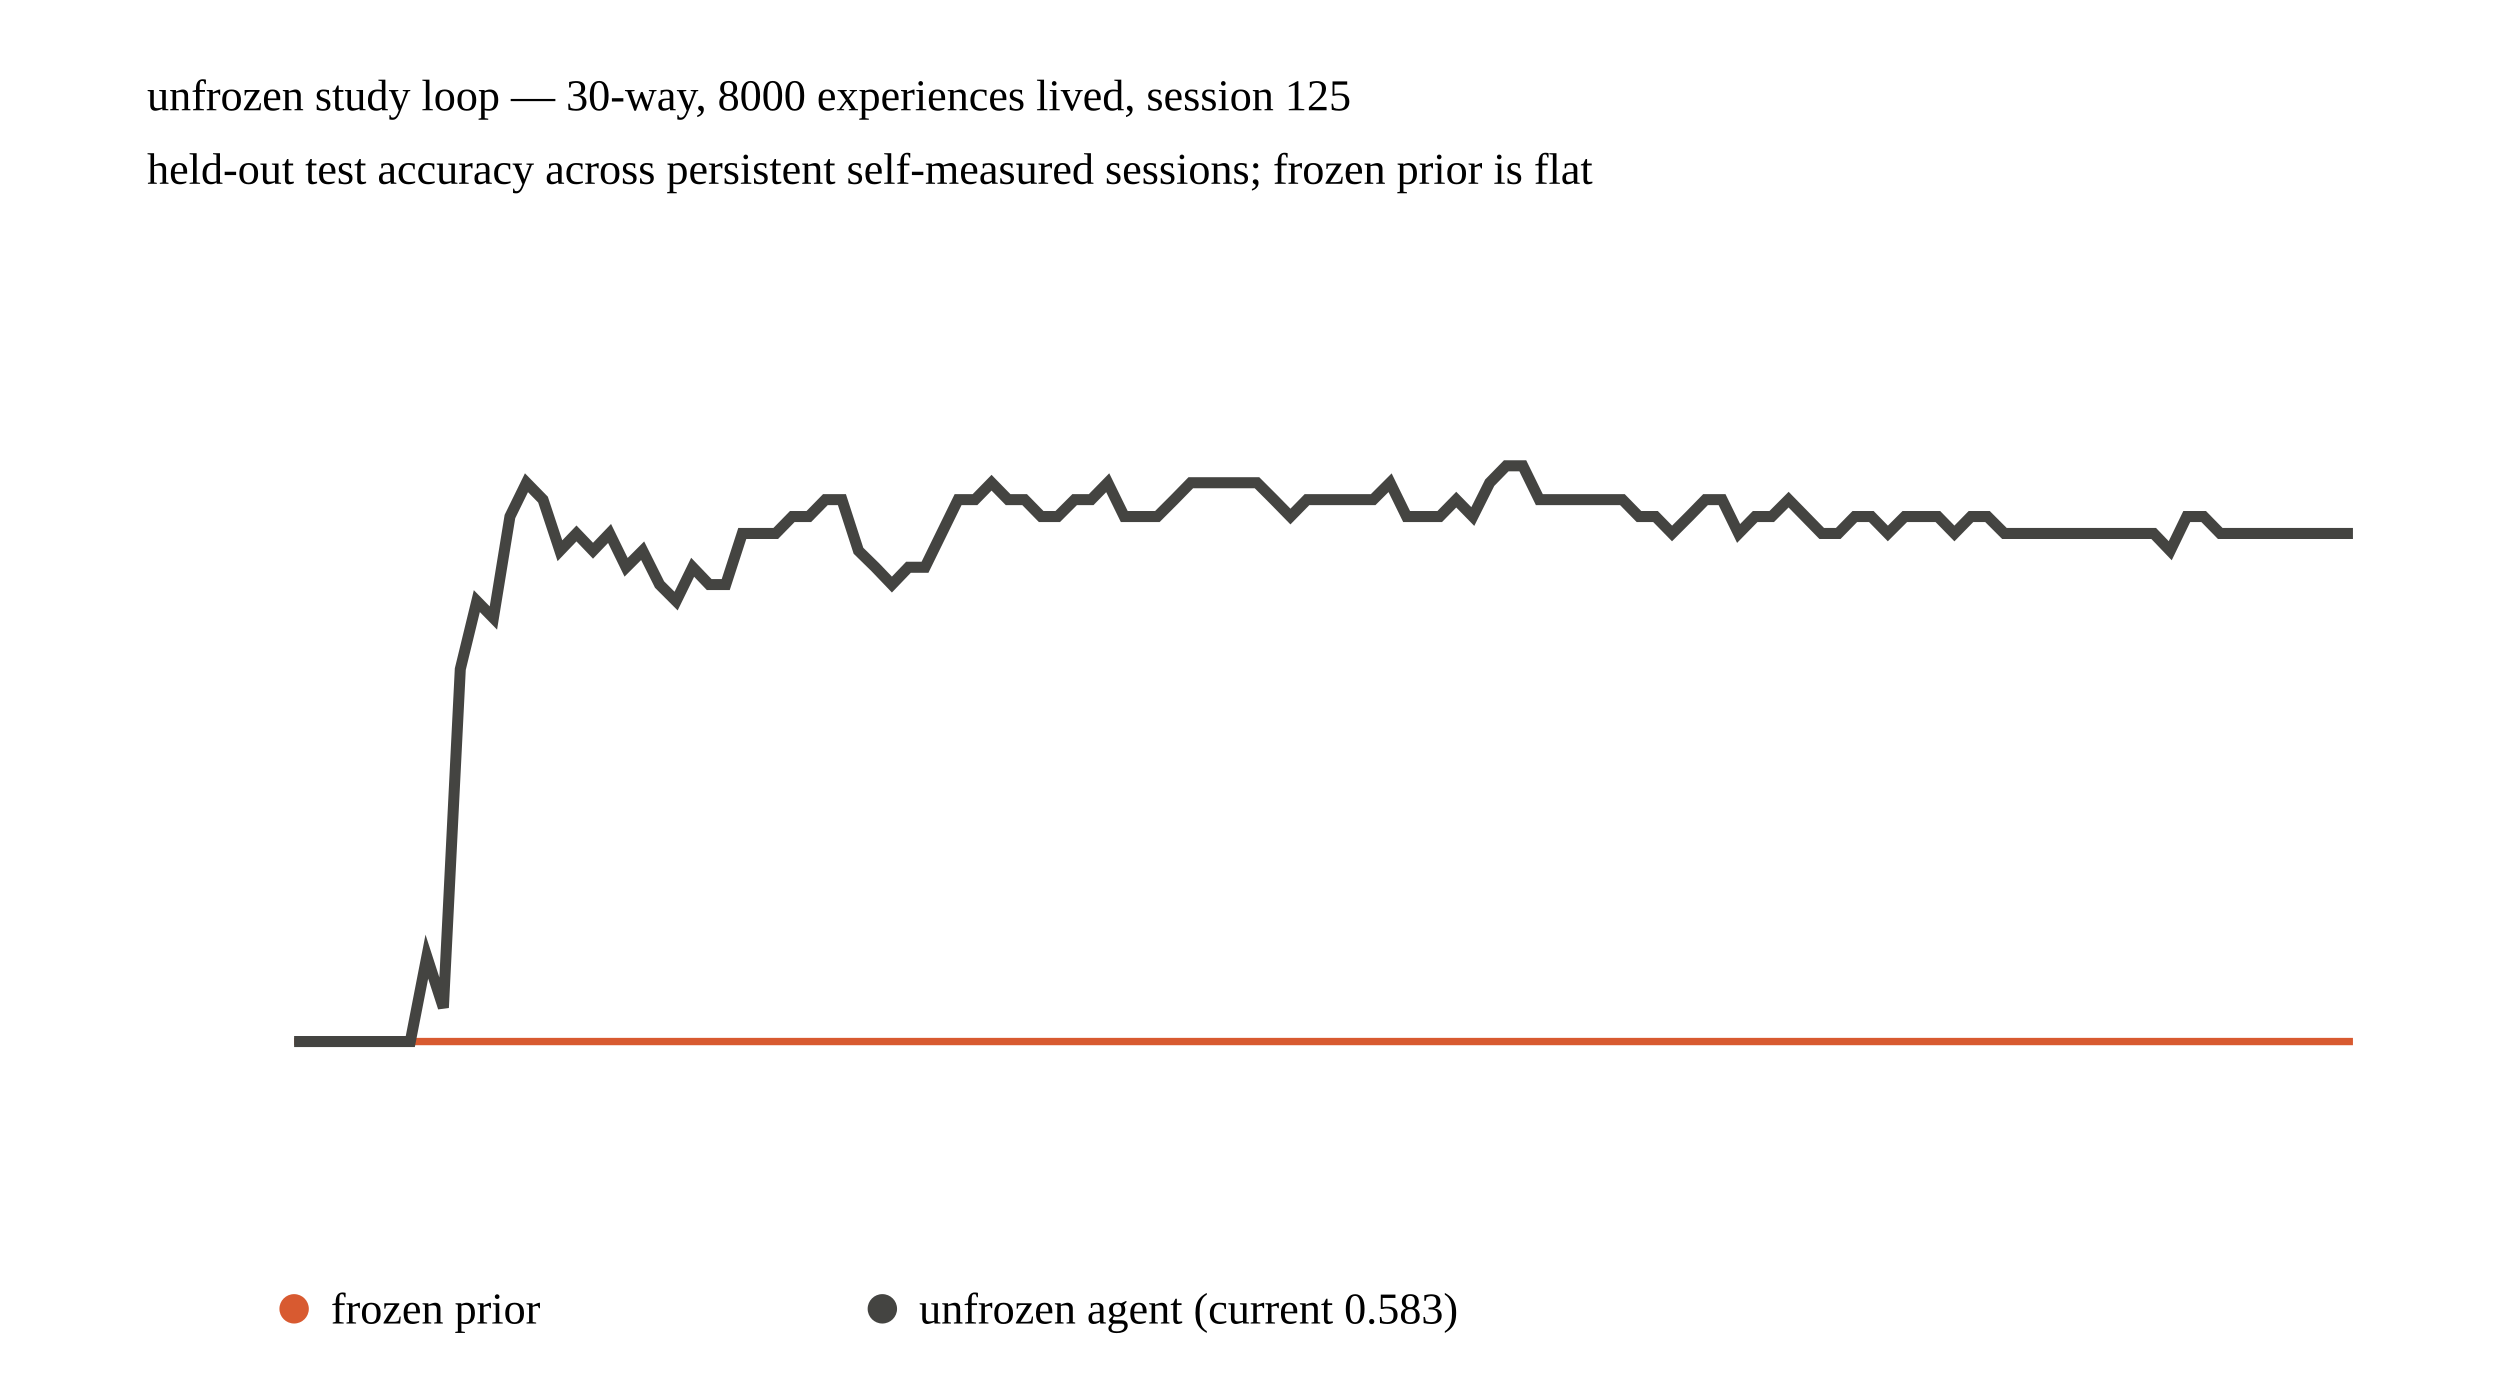
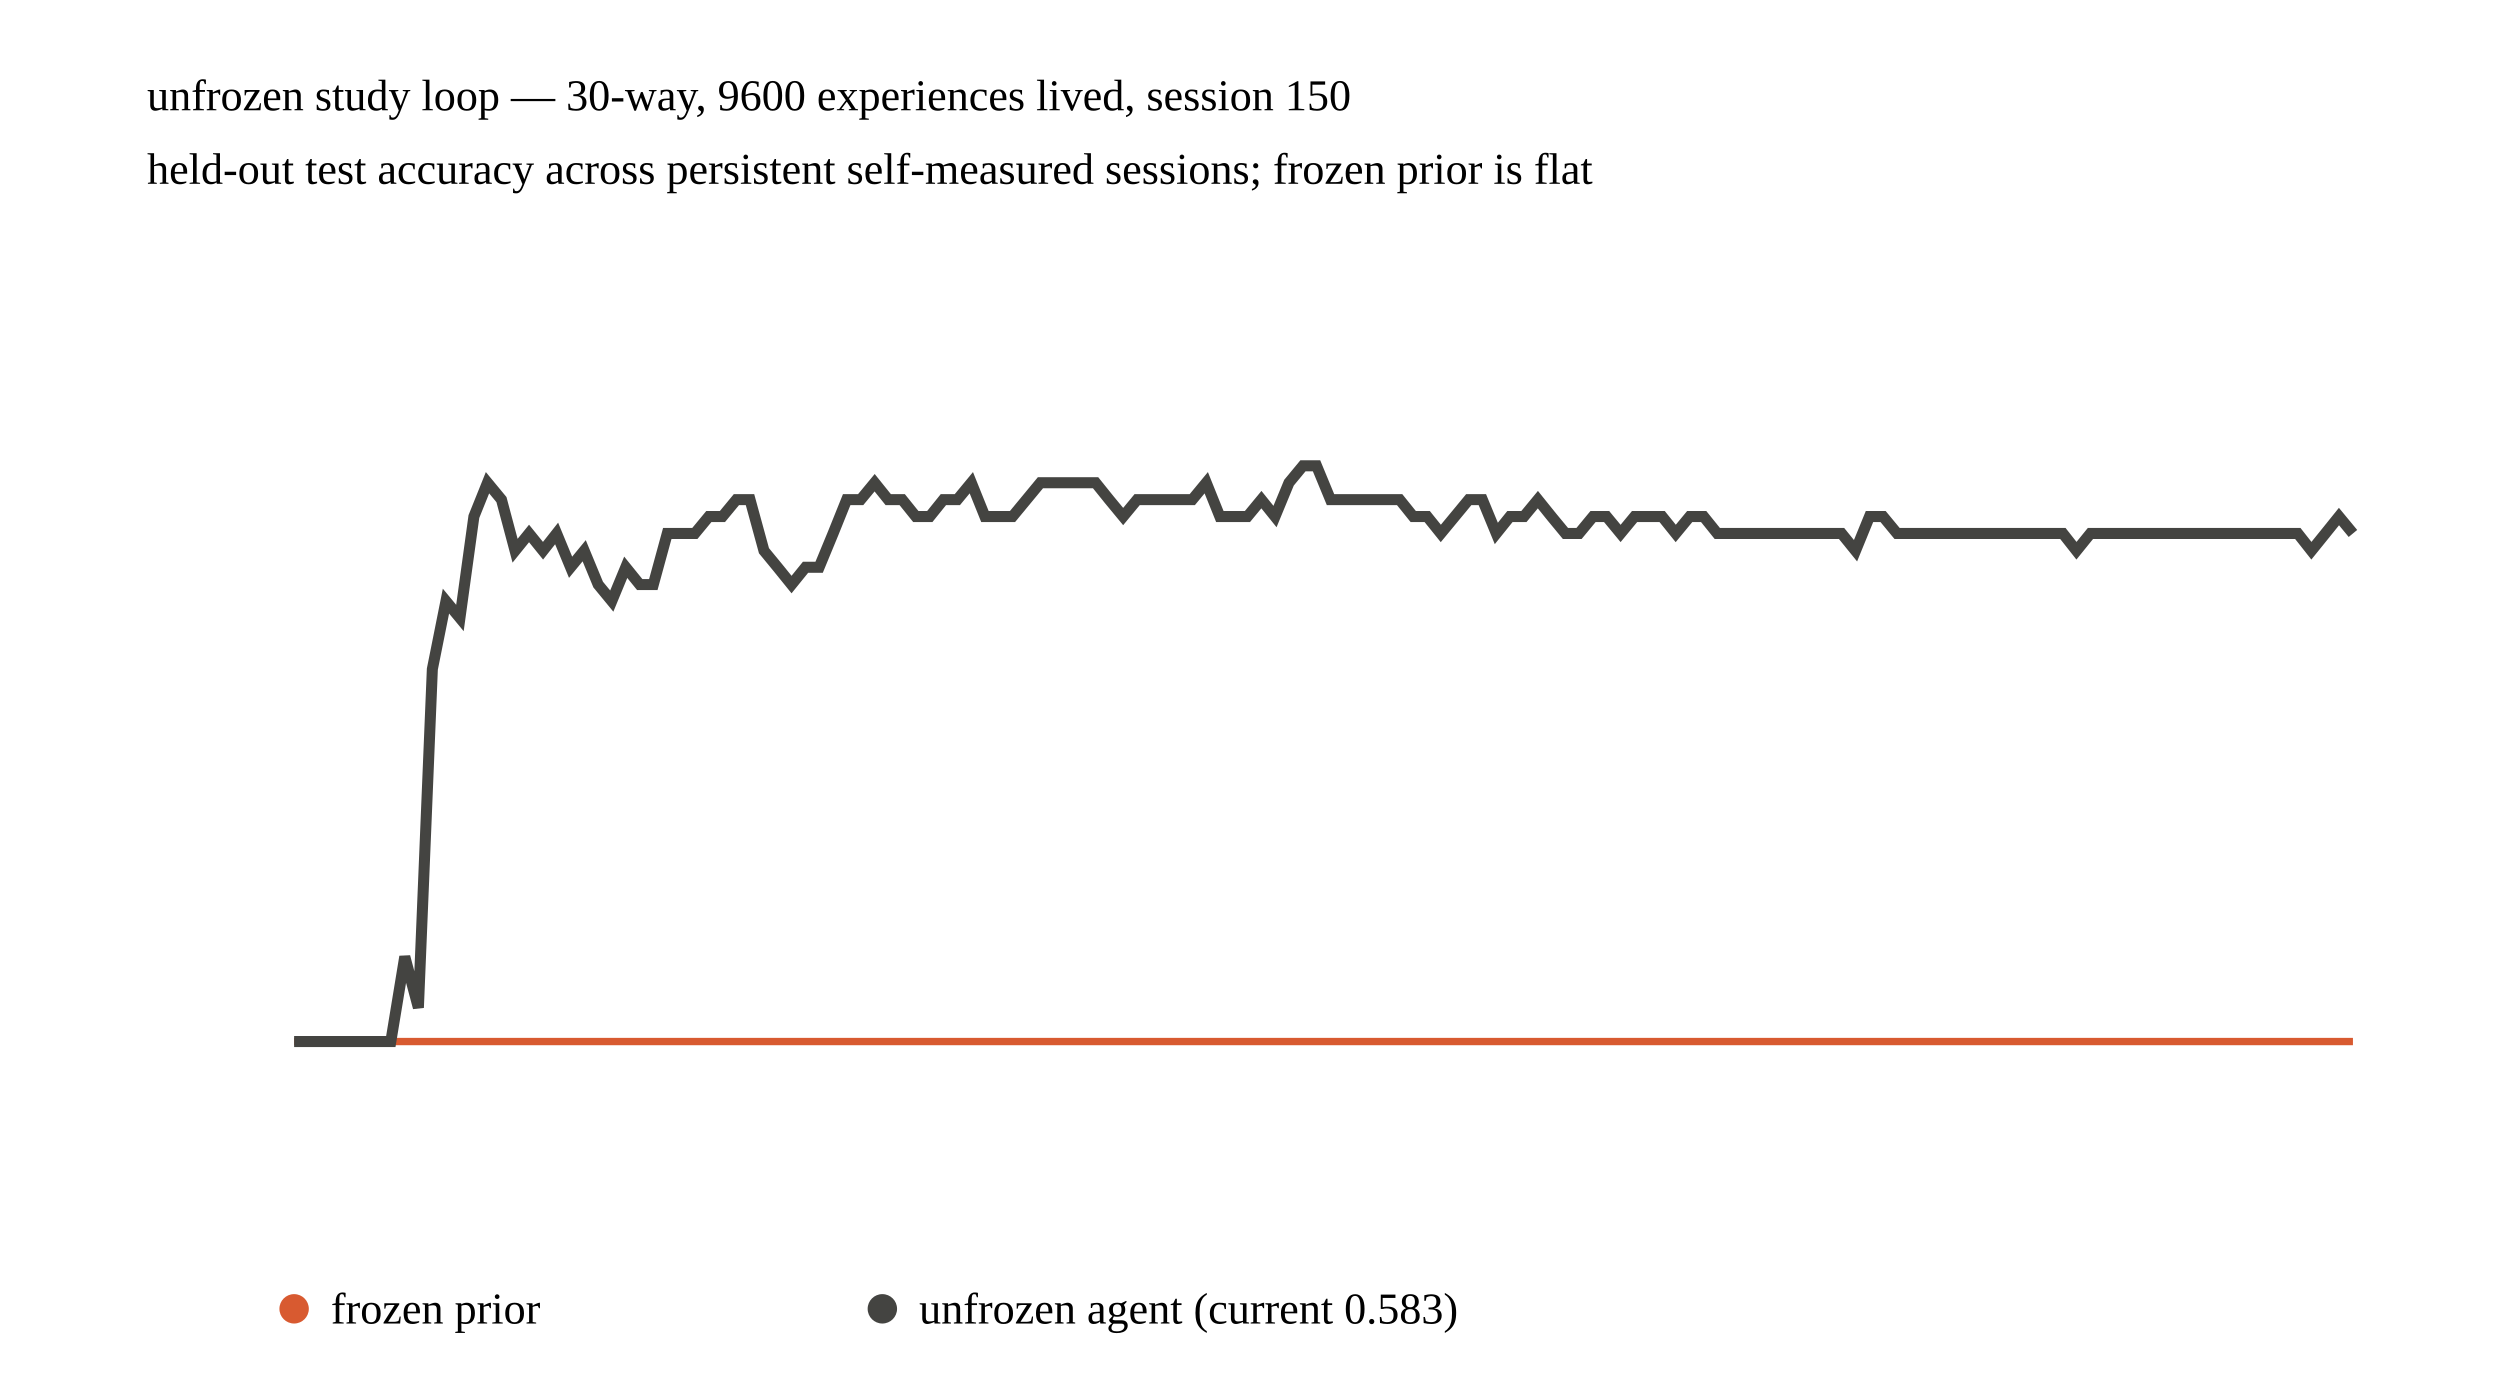
<svg xmlns="http://www.w3.org/2000/svg" width="100%" viewBox="0 0 680 380" role="img">
-   <text x="40" y="30" class="th">unfrozen study loop — 30-way, 8000 experiences lived, session 125</text>
+   <text x="40" y="30" class="th">unfrozen study loop — 30-way, 9600 experiences lived, session 150</text>
  <text x="40" y="50" class="ts">held-out test accuracy across persistent self-measured sessions; frozen prior is flat</text>
-   <polyline points="80.0,283.3 84.5,283.3 89.0,283.3 93.5,283.3 98.1,283.3 102.6,283.3 107.1,283.3 111.6,283.3 116.1,283.3 120.6,283.3 125.2,283.3 129.7,283.3 134.2,283.3 138.7,283.3 143.2,283.3 147.7,283.3 152.3,283.3 156.8,283.3 161.3,283.3 165.8,283.3 170.3,283.3 174.8,283.3 179.4,283.3 183.9,283.3 188.4,283.3 192.9,283.3 197.4,283.3 201.9,283.3 206.5,283.3 211.0,283.3 215.5,283.3 220.0,283.3 224.5,283.3 229.0,283.3 233.5,283.3 238.1,283.3 242.6,283.3 247.1,283.3 251.6,283.3 256.1,283.3 260.6,283.3 265.2,283.3 269.7,283.3 274.2,283.3 278.7,283.3 283.2,283.3 287.7,283.3 292.3,283.3 296.8,283.3 301.3,283.3 305.8,283.3 310.3,283.3 314.8,283.3 319.4,283.3 323.9,283.3 328.4,283.3 332.9,283.3 337.4,283.3 341.9,283.3 346.5,283.3 351.0,283.3 355.5,283.3 360.0,283.3 364.5,283.3 369.0,283.3 373.5,283.3 378.1,283.3 382.6,283.3 387.1,283.3 391.6,283.3 396.1,283.3 400.6,283.3 405.2,283.3 409.7,283.3 414.2,283.3 418.7,283.3 423.2,283.3 427.7,283.3 432.3,283.3 436.8,283.3 441.3,283.3 445.8,283.3 450.3,283.3 454.8,283.3 459.4,283.3 463.9,283.3 468.4,283.3 472.9,283.3 477.4,283.3 481.9,283.3 486.5,283.3 491.0,283.3 495.5,283.3 500.0,283.3 504.5,283.3 509.0,283.3 513.5,283.3 518.1,283.3 522.6,283.3 527.1,283.3 531.6,283.3 536.1,283.3 540.6,283.3 545.2,283.3 549.7,283.3 554.2,283.3 558.7,283.3 563.2,283.3 567.7,283.3 572.3,283.3 576.8,283.3 581.3,283.3 585.8,283.3 590.3,283.3 594.8,283.3 599.4,283.3 603.9,283.3 608.4,283.3 612.9,283.3 617.4,283.3 621.9,283.3 626.5,283.3 631.0,283.3 635.5,283.3 640.0,283.3" fill="none" stroke="#D85A30" stroke-width="2" />
-   <polyline points="80.0,283.3 84.5,283.3 89.0,283.3 93.5,283.3 98.1,283.3 102.6,283.3 107.1,283.3 111.6,283.3 116.1,260.2 120.6,274.1 125.2,182.0 129.7,163.5 134.2,168.1 138.7,140.5 143.2,131.3 147.7,135.9 152.3,149.8 156.8,145.1 161.3,149.8 165.8,145.1 170.3,154.3 174.8,149.8 179.4,159.0 183.9,163.5 188.4,154.3 192.9,159.0 197.4,159.0 201.9,145.1 206.5,145.1 211.0,145.1 215.5,140.5 220.0,140.5 224.5,135.9 229.0,135.9 233.5,149.8 238.1,154.3 242.6,159.0 247.1,154.3 251.6,154.3 256.1,145.1 260.6,135.9 265.2,135.9 269.7,131.3 274.2,135.9 278.7,135.9 283.2,140.5 287.7,140.5 292.3,135.9 296.8,135.9 301.3,131.3 305.8,140.5 310.3,140.5 314.8,140.5 319.4,135.9 323.9,131.3 328.4,131.3 332.9,131.3 337.4,131.3 341.9,131.3 346.5,135.9 351.0,140.5 355.5,135.9 360.0,135.9 364.5,135.9 369.0,135.9 373.5,135.9 378.1,131.3 382.6,140.5 387.1,140.5 391.6,140.5 396.1,135.9 400.6,140.5 405.2,131.3 409.7,126.7 414.2,126.7 418.7,135.9 423.2,135.9 427.7,135.9 432.3,135.9 436.8,135.9 441.3,135.9 445.8,140.5 450.3,140.5 454.8,145.1 459.4,140.5 463.9,135.9 468.4,135.9 472.9,145.1 477.4,140.5 481.9,140.5 486.5,135.9 491.0,140.5 495.5,145.1 500.0,145.1 504.5,140.5 509.0,140.5 513.5,145.1 518.1,140.5 522.6,140.5 527.1,140.5 531.6,145.1 536.1,140.5 540.6,140.5 545.2,145.1 549.7,145.1 554.2,145.1 558.7,145.1 563.2,145.1 567.7,145.1 572.3,145.1 576.8,145.1 581.3,145.1 585.8,145.1 590.3,149.8 594.8,140.5 599.4,140.5 603.9,145.1 608.4,145.1 612.9,145.1 617.4,145.1 621.9,145.1 626.5,145.1 631.0,145.1 635.5,145.1 640.0,145.1" fill="none" stroke="#444441" stroke-width="3" />
+   <polyline points="80.0,283.3 83.8,283.3 87.5,283.3 91.3,283.3 95.0,283.3 98.8,283.3 102.6,283.3 106.3,283.3 110.1,283.3 113.8,283.3 117.6,283.3 121.3,283.3 125.1,283.3 128.9,283.3 132.6,283.3 136.4,283.3 140.1,283.3 143.9,283.3 147.7,283.3 151.4,283.3 155.2,283.3 158.9,283.3 162.7,283.3 166.4,283.3 170.2,283.3 174.0,283.3 177.7,283.3 181.5,283.3 185.2,283.3 189.0,283.3 192.8,283.3 196.5,283.3 200.3,283.3 204.0,283.3 207.8,283.3 211.5,283.3 215.3,283.3 219.1,283.3 222.8,283.3 226.6,283.3 230.3,283.3 234.1,283.3 237.9,283.3 241.6,283.3 245.4,283.3 249.1,283.3 252.9,283.3 256.6,283.3 260.4,283.3 264.2,283.3 267.9,283.3 271.7,283.3 275.4,283.3 279.2,283.3 283.0,283.3 286.7,283.3 290.5,283.3 294.2,283.3 298.0,283.3 301.7,283.3 305.5,283.3 309.3,283.3 313.0,283.3 316.8,283.3 320.5,283.3 324.3,283.3 328.1,283.3 331.8,283.3 335.6,283.3 339.3,283.3 343.1,283.3 346.8,283.3 350.6,283.3 354.4,283.3 358.1,283.3 361.9,283.3 365.6,283.3 369.4,283.3 373.2,283.3 376.9,283.3 380.7,283.3 384.4,283.3 388.2,283.3 391.9,283.3 395.7,283.3 399.5,283.3 403.2,283.3 407.0,283.3 410.7,283.3 414.5,283.3 418.3,283.3 422.0,283.3 425.8,283.3 429.5,283.3 433.3,283.3 437.0,283.3 440.8,283.3 444.6,283.3 448.3,283.3 452.1,283.3 455.8,283.3 459.6,283.3 463.4,283.3 467.1,283.3 470.9,283.3 474.6,283.3 478.4,283.3 482.1,283.3 485.9,283.3 489.7,283.3 493.4,283.3 497.2,283.3 500.9,283.3 504.7,283.3 508.5,283.3 512.2,283.3 516.0,283.3 519.7,283.3 523.5,283.3 527.2,283.3 531.0,283.3 534.8,283.3 538.5,283.3 542.3,283.3 546.0,283.3 549.8,283.3 553.6,283.3 557.3,283.3 561.1,283.3 564.8,283.3 568.6,283.3 572.3,283.3 576.1,283.3 579.9,283.3 583.6,283.3 587.4,283.3 591.1,283.3 594.9,283.3 598.7,283.3 602.4,283.3 606.2,283.3 609.9,283.3 613.7,283.3 617.4,283.3 621.2,283.3 625.0,283.3 628.7,283.3 632.5,283.3 636.2,283.3 640.0,283.3" fill="none" stroke="#D85A30" stroke-width="2" />
+   <polyline points="80.0,283.3 83.8,283.3 87.5,283.3 91.3,283.3 95.0,283.3 98.8,283.3 102.6,283.3 106.3,283.3 110.1,260.2 113.8,274.1 117.6,182.0 121.3,163.5 125.1,168.1 128.9,140.5 132.6,131.3 136.4,135.9 140.1,149.8 143.9,145.1 147.7,149.8 151.4,145.1 155.2,154.3 158.9,149.8 162.7,159.0 166.4,163.5 170.2,154.3 174.0,159.0 177.7,159.0 181.5,145.1 185.2,145.1 189.0,145.1 192.8,140.5 196.5,140.5 200.3,135.9 204.0,135.9 207.8,149.8 211.5,154.3 215.3,159.0 219.1,154.3 222.8,154.3 226.6,145.1 230.3,135.9 234.1,135.9 237.9,131.3 241.6,135.9 245.4,135.9 249.1,140.5 252.9,140.5 256.6,135.9 260.4,135.9 264.2,131.3 267.9,140.5 271.7,140.5 275.4,140.5 279.2,135.9 283.0,131.3 286.7,131.3 290.5,131.3 294.2,131.3 298.0,131.3 301.7,135.9 305.5,140.5 309.3,135.9 313.0,135.9 316.8,135.9 320.5,135.9 324.3,135.9 328.1,131.3 331.8,140.5 335.6,140.5 339.3,140.5 343.1,135.9 346.8,140.5 350.6,131.3 354.4,126.7 358.1,126.7 361.9,135.9 365.6,135.9 369.4,135.9 373.2,135.9 376.9,135.9 380.7,135.9 384.4,140.5 388.2,140.5 391.9,145.1 395.7,140.5 399.5,135.9 403.2,135.9 407.0,145.1 410.7,140.5 414.5,140.5 418.3,135.9 422.0,140.5 425.8,145.1 429.5,145.1 433.3,140.5 437.0,140.5 440.8,145.1 444.6,140.5 448.3,140.5 452.1,140.5 455.8,145.1 459.6,140.5 463.4,140.5 467.1,145.1 470.9,145.1 474.6,145.1 478.4,145.1 482.1,145.1 485.9,145.1 489.7,145.1 493.4,145.1 497.2,145.1 500.9,145.1 504.7,149.8 508.5,140.5 512.2,140.5 516.0,145.1 519.7,145.1 523.5,145.1 527.2,145.1 531.0,145.1 534.8,145.1 538.5,145.1 542.3,145.1 546.0,145.1 549.8,145.1 553.6,145.1 557.3,145.1 561.1,145.1 564.8,149.8 568.6,145.1 572.3,145.1 576.1,145.1 579.9,145.1 583.6,145.1 587.4,145.1 591.1,145.1 594.9,145.1 598.7,145.1 602.4,145.1 606.2,145.1 609.9,145.1 613.7,145.1 617.4,145.1 621.2,145.1 625.0,145.1 628.7,149.8 632.5,145.1 636.2,140.5 640.0,145.1" fill="none" stroke="#444441" stroke-width="3" />
  <circle cx="80" cy="356" r="4" fill="#D85A30" />
  <text x="90" y="360" class="ts">frozen prior</text>
  <circle cx="240" cy="356" r="4" fill="#444441" />
  <text x="250" y="360" class="ts">unfrozen agent (current 0.583)</text>
</svg>
